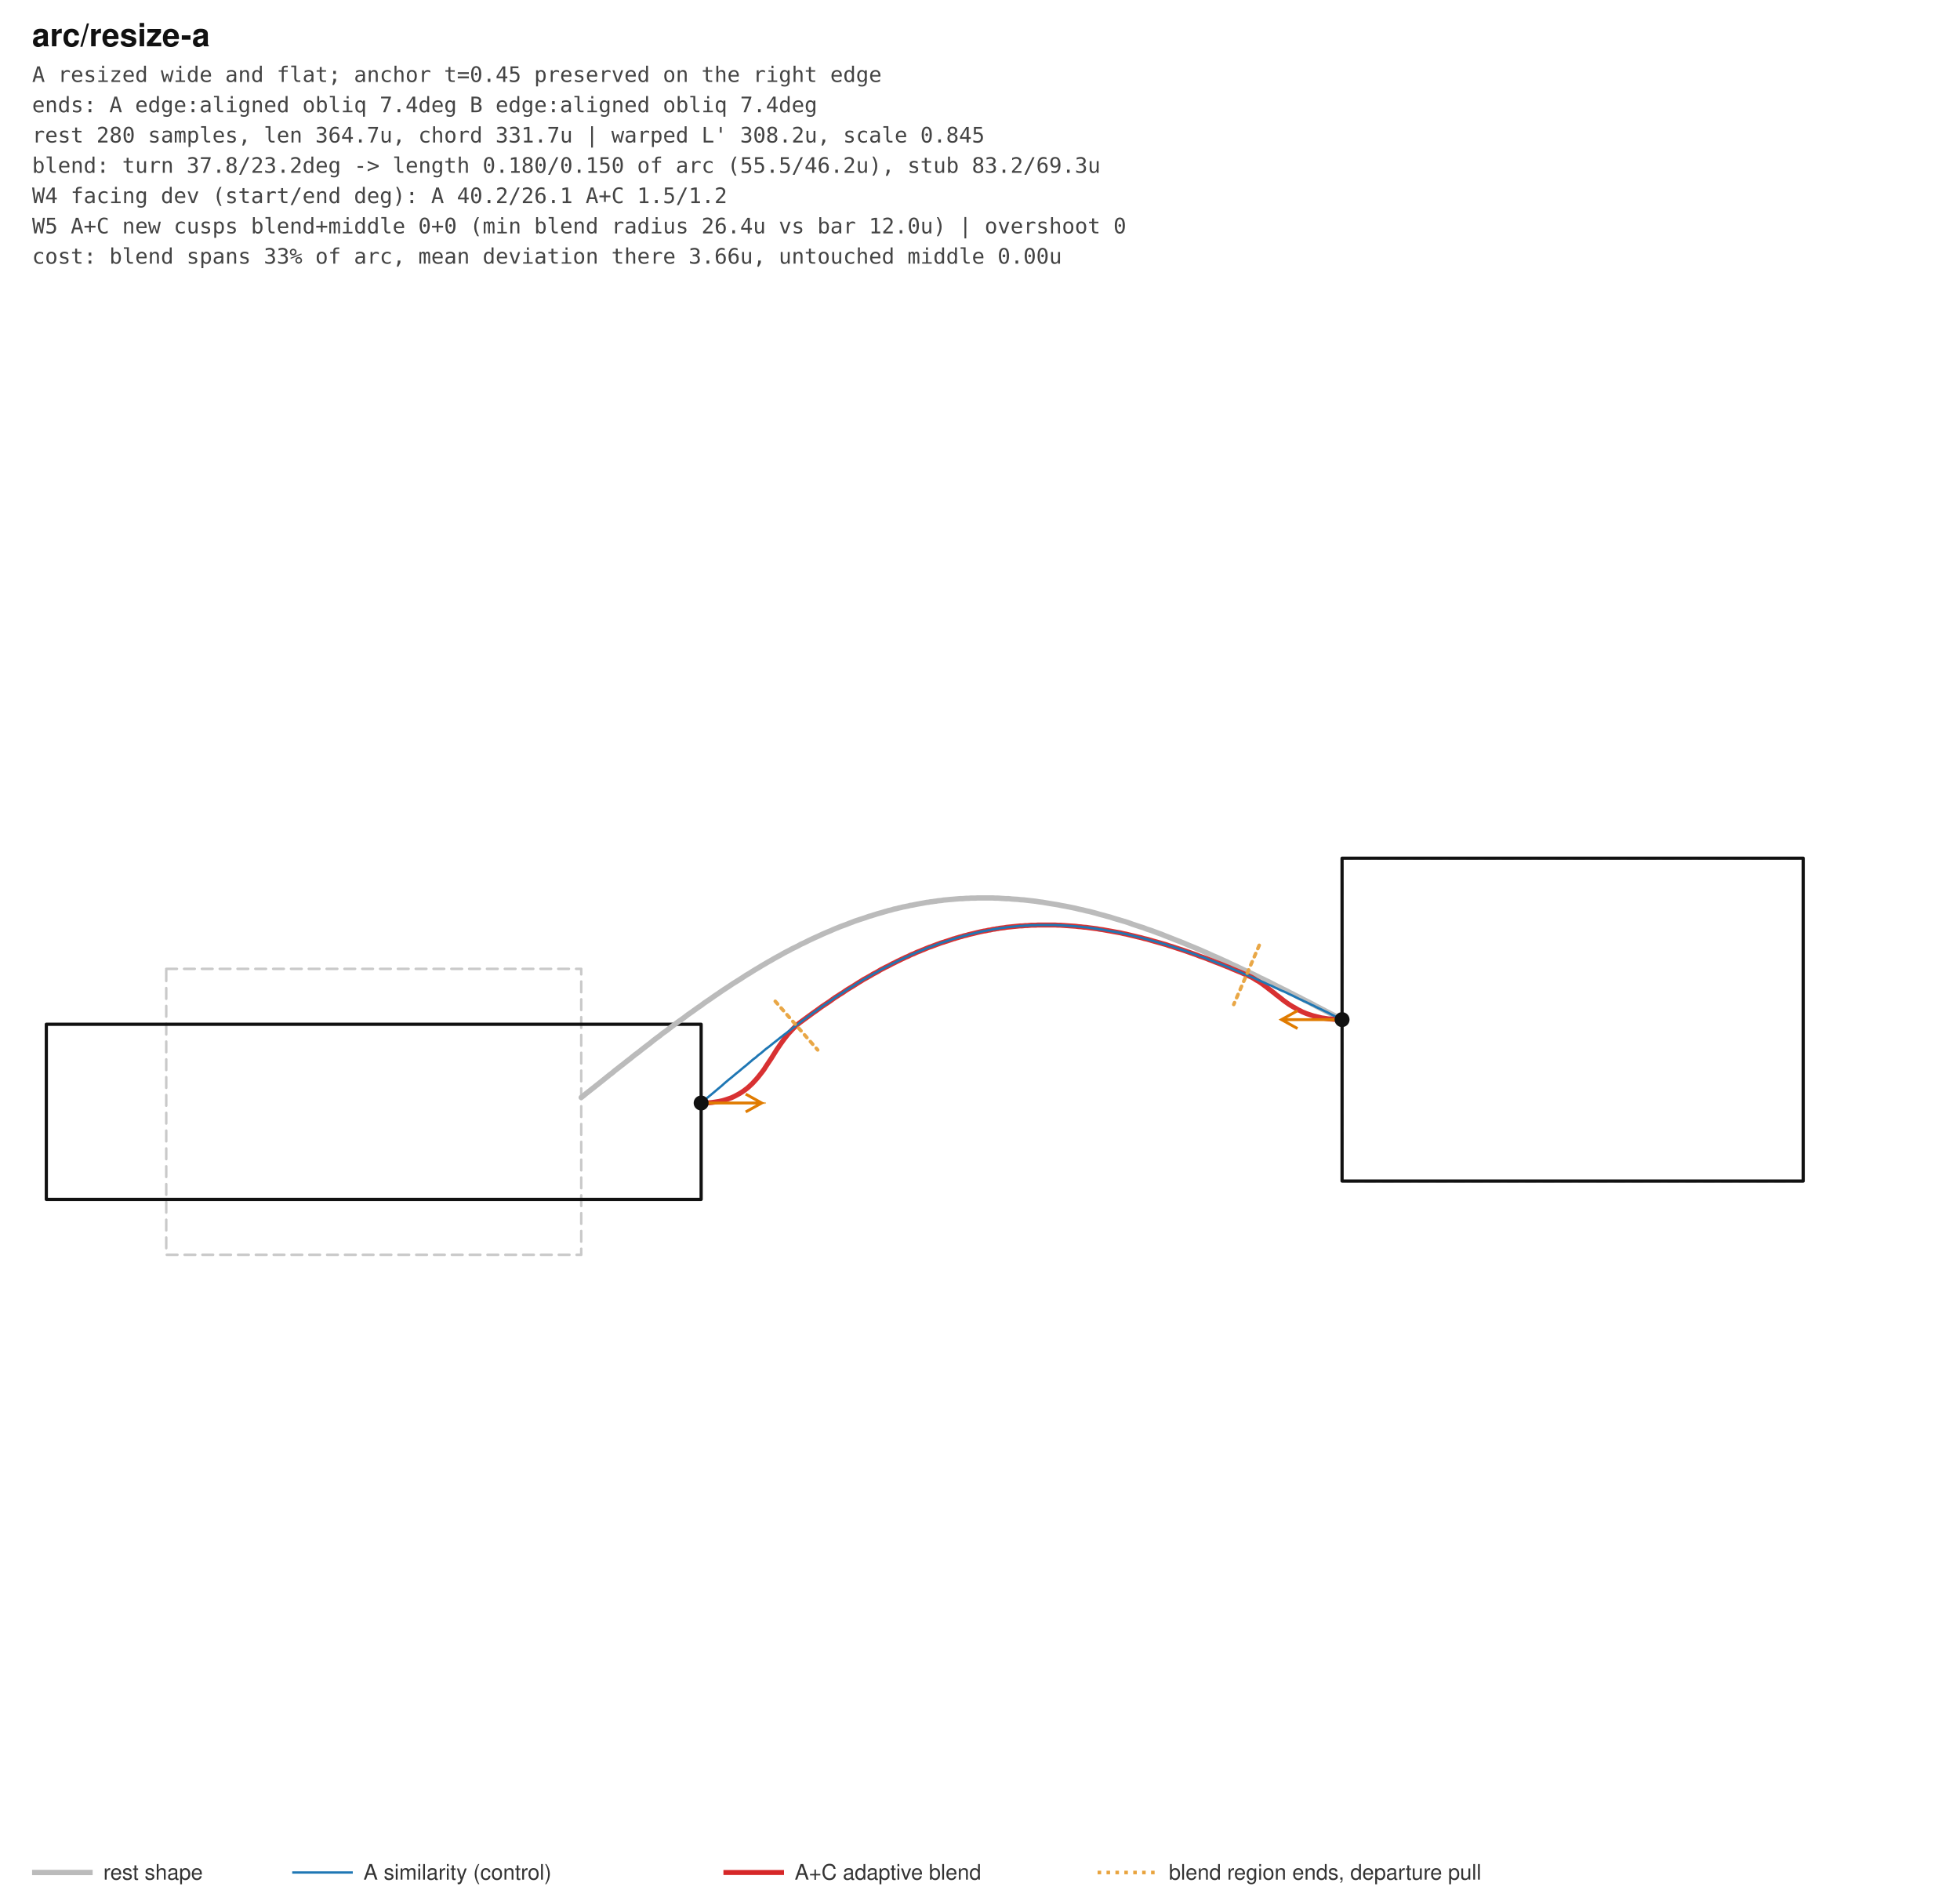
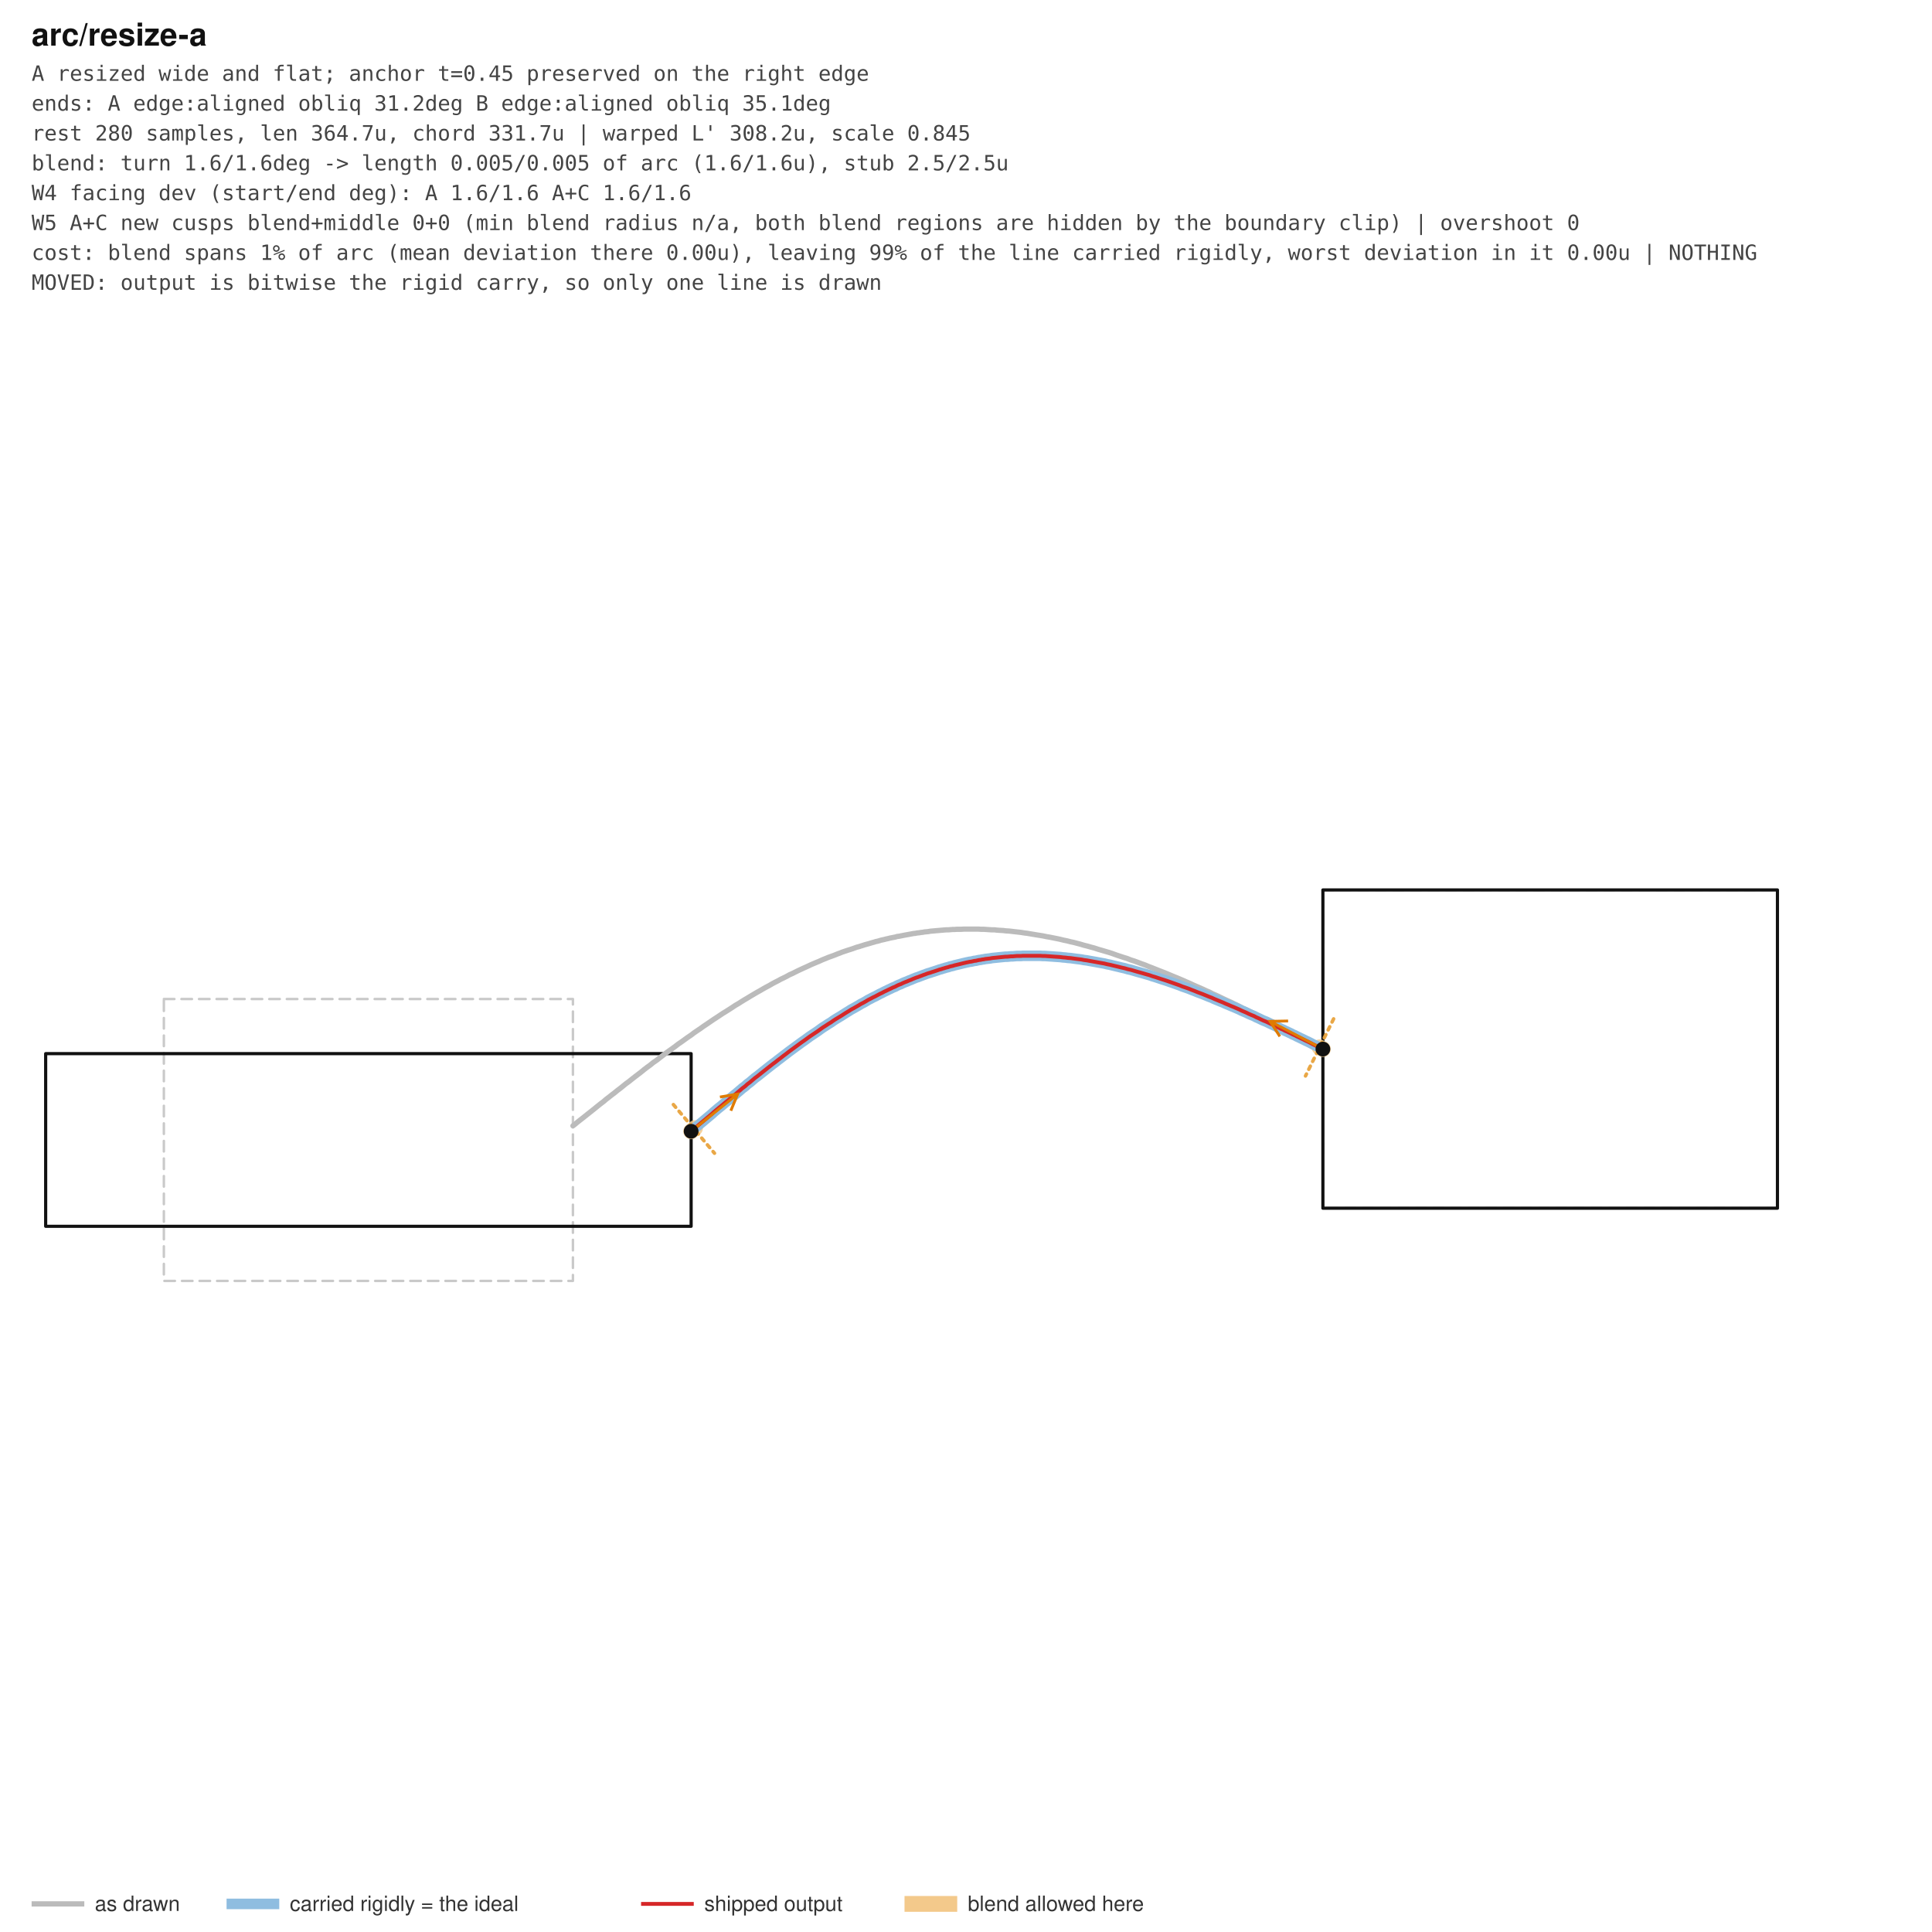
- <svg xmlns="http://www.w3.org/2000/svg" width="1100" height="1067" viewBox="0 0 1100 1067">
-   <rect x="0" y="0" width="1100" height="1067" fill="#ffffff" />
+ <svg xmlns="http://www.w3.org/2000/svg" width="1100" height="1100" viewBox="0 0 1100 1100">
+   <rect x="0" y="0" width="1100" height="1100" fill="#ffffff" />
  <text x="18" y="26" font-family="-apple-system,Helvetica,Arial" font-size="18" font-weight="600" fill="#111">arc/resize-a</text>
  <text x="18" y="46" font-family="ui-monospace,Menlo,monospace" font-size="12" fill="#444">A resized wide and flat; anchor t=0.45 preserved on the right edge</text>
-   <text x="18" y="63" font-family="ui-monospace,Menlo,monospace" font-size="12" fill="#444">ends: A edge:aligned obliq 7.4deg   B edge:aligned obliq 7.4deg</text>
+   <text x="18" y="63" font-family="ui-monospace,Menlo,monospace" font-size="12" fill="#444">ends: A edge:aligned obliq 31.2deg   B edge:aligned obliq 35.1deg</text>
  <text x="18" y="80" font-family="ui-monospace,Menlo,monospace" font-size="12" fill="#444">rest 280 samples, len 364.7u, chord 331.7u   |   warped L' 308.2u, scale 0.845</text>
-   <text x="18" y="97" font-family="ui-monospace,Menlo,monospace" font-size="12" fill="#444">blend: turn 37.8/23.2deg -&gt; length 0.180/0.150 of arc (55.5/46.2u), stub 83.2/69.3u</text>
-   <text x="18" y="114" font-family="ui-monospace,Menlo,monospace" font-size="12" fill="#444">W4 facing dev (start/end deg): A 40.2/26.1   A+C 1.5/1.2</text>
-   <text x="18" y="131" font-family="ui-monospace,Menlo,monospace" font-size="12" fill="#444">W5 A+C new cusps blend+middle 0+0 (min blend radius 26.4u vs bar 12.0u)   |   overshoot 0</text>
-   <text x="18" y="148" font-family="ui-monospace,Menlo,monospace" font-size="12" fill="#444">cost: blend spans 33% of arc, mean deviation there 3.66u, untouched middle 0.00u</text>
-   <polyline fill="none" stroke="#c9c9c9" stroke-width="1.40" stroke-linejoin="round" stroke-linecap="round" stroke-dasharray="6,4" points="93.3,543.8 326.2,543.8 326.2,704.3 93.3,704.3 93.3,543.8" />
-   <polyline fill="none" stroke="#c9c9c9" stroke-width="1.40" stroke-linejoin="round" stroke-linecap="round" stroke-dasharray="6,4" points="753.2,481.7 1012.0,481.7 1012.0,662.9 753.2,662.9 753.2,481.7" />
-   <polyline fill="none" stroke="#111111" stroke-width="1.80" stroke-linejoin="round" stroke-linecap="round" points="26.0,574.9 393.5,574.9 393.5,673.2 26.0,673.2 26.0,574.9" />
-   <polyline fill="none" stroke="#111111" stroke-width="1.80" stroke-linejoin="round" stroke-linecap="round" points="753.2,481.7 1012.0,481.7 1012.0,662.9 753.2,662.9 753.2,481.7" />
-   <polyline fill="none" stroke="#bbbbbb" stroke-width="3.00" stroke-linejoin="round" stroke-linecap="round" points="326.2,616.0 327.5,615.0 328.8,613.9 330.2,612.8 331.6,611.7 333.0,610.6 334.5,609.4 335.9,608.3 337.4,607.1 338.9,605.9 340.5,604.6 342.0,603.4 343.6,602.2 345.1,600.9 346.8,599.6 348.3,598.4 349.9,597.2 351.6,595.8 353.2,594.6 354.8,593.3 356.4,592.0 358.2,590.7 359.8,589.4 361.6,588.0 363.3,586.7 365.0,585.4 366.7,584.0 368.4,582.7 370.2,581.4 371.9,580.0 373.8,578.7 375.6,577.3 377.3,576.0 379.0,574.7 380.8,573.4 382.5,572.2 384.3,570.9 386.1,569.5 388.0,568.2 389.8,566.9 391.6,565.6 393.4,564.4 395.1,563.1 397.0,561.8 398.8,560.6 400.6,559.3 402.4,558.1 404.3,556.8 406.2,555.5 407.9,554.4 409.7,553.2 411.5,552.0 413.3,550.9 415.2,549.7 416.9,548.6 418.7,547.4 420.6,546.3 422.3,545.2 424.1,544.1 425.8,543.1 427.6,542.0 429.3,541.0 431.0,540.0 432.8,539.0 434.5,538.0 436.3,537.0 438.0,536.1 439.7,535.1 441.4,534.2 443.0,533.4 444.6,532.5 446.3,531.7 447.9,530.9 449.5,530.0 451.1,529.3 452.7,528.5 454.3,527.7 455.8,527.0 457.3,526.3 458.9,525.6 460.4,524.9 461.9,524.2 463.3,523.6 464.7,523.0 466.2,522.4 467.5,521.8 468.9,521.2 470.2,520.7 471.6,520.1 473.0,519.6 474.4,519.1 475.7,518.6 476.9,518.1 478.3,517.6 479.5,517.1 480.7,516.7 481.9,516.3 483.1,515.9 484.4,515.5 485.6,515.1 486.7,514.7 487.8,514.3 489.0,514.0 490.2,513.6 491.2,513.3 492.4,512.9 493.5,512.6 494.6,512.3 495.6,512.0 496.6,511.7 497.7,511.4 498.6,511.1 499.6,510.9 500.7,510.6 501.6,510.3 502.6,510.1 503.5,509.9 504.6,509.6 505.6,509.4 506.7,509.1 507.8,508.9 508.8,508.7 509.8,508.5 510.8,508.2 511.7,508.1 512.7,507.9 513.7,507.7 514.7,507.5 515.8,507.3 516.9,507.1 518.0,506.9 519.1,506.7 520.1,506.5 521.2,506.4 522.1,506.2 523.2,506.1 524.4,505.9 525.4,505.8 526.4,505.6 527.6,505.5 528.6,505.4 529.6,505.2 530.7,505.1 531.9,505.0 532.9,504.9 534.2,504.8 535.3,504.7 536.5,504.6 537.6,504.5 538.8,504.4 540.0,504.4 541.2,504.3 542.5,504.2 543.6,504.2 544.9,504.1 546.1,504.1 547.3,504.1 548.7,504.0 550.2,504.0 551.5,504.0 552.9,504.0 554.3,504.0 555.7,504.0 557.1,504.0 558.6,504.1 560.1,504.1 561.5,504.2 563.0,504.3 564.6,504.4 566.2,504.4 567.8,504.6 569.4,504.7 571.2,504.8 572.8,505.0 574.6,505.1 576.3,505.3 578.0,505.5 579.8,505.7 581.5,505.9 583.3,506.2 585.0,506.4 586.7,506.7 588.5,507.0 590.3,507.3 592.2,507.6 594.0,507.9 595.9,508.3 597.7,508.6 599.7,509.0 601.7,509.4 603.6,509.8 605.6,510.3 607.6,510.7 609.5,511.2 611.4,511.6 613.3,512.1 615.2,512.6 617.2,513.2 619.2,513.7 621.3,514.3 623.2,514.8 625.3,515.5 627.4,516.1 629.4,516.7 631.5,517.3 633.6,518.0 635.5,518.7 637.6,519.4 639.7,520.1 641.7,520.7 643.7,521.5 645.9,522.2 647.8,522.9 649.9,523.7 651.9,524.4 653.8,525.2 655.9,526.0 657.9,526.8 659.9,527.6 662.0,528.4 664.0,529.2 665.9,530.0 667.8,530.8 669.8,531.6 671.7,532.4 673.6,533.2 675.6,534.1 677.5,534.9 679.4,535.8 681.2,536.6 683.1,537.4 685.1,538.3 686.8,539.1 688.7,539.9 690.4,540.8 692.2,541.6 694.0,542.4 695.8,543.3 697.5,544.1 699.2,544.9 700.8,545.6 702.4,546.4 704.1,547.2 705.7,548.0 707.4,548.9 709.0,549.6 710.6,550.4 712.3,551.2 713.8,552.0 715.2,552.7 716.7,553.5 718.2,554.2 719.7,555.0 721.2,555.7 722.6,556.4 724.0,557.2 725.5,557.9 726.8,558.6 728.2,559.3 729.5,559.9 730.7,560.6 731.9,561.2 733.3,561.9 734.7,562.6 736.0,563.3 737.2,563.9 738.4,564.6 739.6,565.2 740.8,565.8 741.9,566.4 743.1,567.0 744.2,567.6 745.4,568.2 746.5,568.8 747.7,569.4 748.9,570.0 749.9,570.6 750.9,571.1 752.0,571.7 753.2,572.3" />
-   <polyline fill="none" stroke="#e8a33d" stroke-width="1.00" stroke-linejoin="round" stroke-linecap="round" stroke-dasharray="1,4" opacity="0.80" points="393.5,619.1 429.4,619.1" />
-   <polyline fill="none" stroke="#e8a33d" stroke-width="1.00" stroke-linejoin="round" stroke-linecap="round" stroke-dasharray="1,4" opacity="0.80" points="753.2,572.3 723.3,572.3" />
-   <polyline fill="none" stroke="#d62728" stroke-width="2.80" stroke-linejoin="round" stroke-linecap="round" opacity="0.95" points="393.5,619.1 395.6,619.1 397.6,619.0 399.7,618.8 401.6,618.5 403.5,618.2 405.4,617.8 407.1,617.3 408.9,616.7 410.6,616.1 412.3,615.3 413.8,614.5 415.4,613.6 416.8,612.7 418.3,611.6 419.6,610.6 420.8,609.5 422.2,608.2 423.3,607.0 424.5,605.7 425.6,604.4 426.7,603.0 427.8,601.6 428.9,600.1 429.9,598.5 430.9,597.0 431.9,595.5 432.9,594.0 433.9,592.4 434.9,590.8 435.9,589.2 437.0,587.6 438.0,586.1 439.0,584.7 440.1,583.2 441.2,581.8 442.3,580.4 443.6,579.0 444.9,577.6 446.2,576.3 447.6,575.0 449.0,573.9 450.5,572.8 452.0,571.7 453.5,570.6 455.0,569.5 456.5,568.4 458.1,567.3 459.6,566.2 461.1,565.1 462.6,564.1 464.1,563.1 465.6,562.1 467.1,561.0 468.5,560.0 470.1,559.0 471.6,558.0 473.1,557.1 474.5,556.1 475.9,555.2 477.4,554.3 478.9,553.4 480.3,552.5 481.7,551.6 483.2,550.7 484.6,549.8 486.1,549.0 487.5,548.2 488.9,547.4 490.2,546.6 491.6,545.9 493.0,545.1 494.3,544.3 495.7,543.6 497.0,542.9 498.3,542.3 499.6,541.6 500.9,540.9 502.2,540.3 503.5,539.6 504.8,539.0 506.0,538.4 507.1,537.9 508.3,537.3 509.6,536.8 510.7,536.2 511.8,535.7 512.9,535.3 514.1,534.7 515.3,534.2 516.4,533.8 517.5,533.3 518.6,532.9 519.7,532.4 520.7,532.0 521.7,531.6 522.7,531.3 523.7,530.9 524.8,530.5 525.8,530.1 526.7,529.8 527.7,529.4 528.6,529.1 529.7,528.8 530.5,528.5 531.5,528.2 532.4,527.9 533.3,527.6 534.2,527.3 535.0,527.0 535.9,526.8 536.7,526.5 537.5,526.3 538.4,526.0 539.2,525.8 540.0,525.6 540.8,525.3 541.7,525.1 542.6,524.9 543.5,524.6 544.4,524.4 545.2,524.2 546.1,524.0 546.9,523.8 547.7,523.6 548.5,523.4 549.4,523.2 550.2,523.0 551.2,522.8 552.1,522.6 553.0,522.5 553.9,522.3 554.7,522.1 555.7,522.0 556.5,521.8 557.4,521.6 558.4,521.5 559.2,521.3 560.1,521.2 561.0,521.0 561.9,520.9 562.8,520.8 563.7,520.7 564.7,520.5 565.5,520.4 566.6,520.3 567.6,520.2 568.5,520.1 569.5,520.0 570.5,519.9 571.5,519.8 572.5,519.7 573.6,519.7 574.6,519.6 575.6,519.5 576.7,519.5 577.7,519.4 578.9,519.3 580.1,519.3 581.2,519.3 582.4,519.2 583.6,519.2 584.8,519.2 585.9,519.2 587.3,519.2 588.5,519.2 589.7,519.2 591.0,519.2 592.3,519.2 593.7,519.3 595.0,519.3 596.4,519.4 597.9,519.5 599.3,519.6 600.7,519.7 602.2,519.8 603.7,519.9 605.2,520.1 606.6,520.2 608.1,520.4 609.6,520.5 611.0,520.7 612.5,520.9 614.1,521.1 615.7,521.3 617.2,521.6 618.8,521.8 620.4,522.1 622.1,522.4 623.8,522.7 625.4,523.0 627.1,523.3 628.8,523.6 630.4,524.0 632.0,524.3 633.6,524.7 635.3,525.1 637.0,525.5 638.6,525.9 640.4,526.3 642.1,526.8 643.9,527.2 645.6,527.7 647.3,528.2 649.1,528.7 650.9,529.2 652.6,529.7 654.4,530.2 656.1,530.8 657.8,531.3 659.6,531.9 661.4,532.5 663.0,533.0 664.8,533.6 666.5,534.2 668.2,534.8 669.9,535.4 671.6,536.0 673.3,536.7 675.1,537.3 676.8,537.9 678.5,538.6 680.1,539.2 681.8,539.9 683.4,540.5 685.0,541.1 686.7,541.8 688.4,542.5 690.0,543.1 691.5,543.8 693.2,544.5 694.9,545.2 696.4,545.8 697.9,546.5 699.4,547.1 700.9,547.8 702.4,548.5 703.8,549.3 705.0,550.1 706.3,550.8 707.5,551.6 708.6,552.4 709.8,553.3 710.9,554.1 712.0,555.0 713.1,555.8 714.2,556.7 715.3,557.5 716.3,558.4 717.3,559.1 718.3,559.9 719.3,560.7 720.3,561.5 721.4,562.3 722.4,563.0 723.4,563.7 724.5,564.4 725.5,565.0 726.6,565.6 727.6,566.2 728.6,566.8 729.7,567.3 730.8,567.9 732.0,568.4 733.2,568.9 734.4,569.3 735.6,569.7 736.8,570.1 738.0,570.4 739.2,570.7 740.5,571.0 741.7,571.3 743.1,571.5 744.4,571.7 745.8,571.9 747.3,572.0 748.7,572.1 750.1,572.2 751.6,572.3 753.2,572.3" />
-   <polyline fill="none" stroke="#1f77b4" stroke-width="1.30" stroke-linejoin="round" stroke-linecap="round" points="393.5,619.1 394.6,618.2 395.7,617.3 396.8,616.3 398.0,615.3 399.1,614.4 400.3,613.4 401.5,612.4 402.8,611.3 404.0,610.3 405.3,609.2 406.5,608.1 407.8,607.0 409.1,605.9 410.5,604.8 411.8,603.7 413.1,602.6 414.5,601.5 415.8,600.4 417.1,599.3 418.5,598.2 419.9,597.0 421.2,595.9 422.7,594.6 424.2,593.5 425.5,592.3 427.0,591.2 428.4,590.0 429.8,588.8 431.3,587.7 432.8,586.5 434.3,585.3 435.7,584.2 437.2,583.0 438.6,581.9 440.0,580.8 441.5,579.7 443.0,578.5 444.6,577.3 446.0,576.2 447.6,575.0 449.0,573.9 450.5,572.8 452.0,571.7 453.5,570.6 455.0,569.5 456.5,568.4 458.1,567.3 459.6,566.2 461.1,565.1 462.6,564.1 464.1,563.1 465.6,562.1 467.1,561.0 468.5,560.0 470.1,559.0 471.6,558.0 473.1,557.1 474.5,556.1 475.9,555.2 477.4,554.3 478.9,553.4 480.3,552.5 481.7,551.6 483.2,550.7 484.6,549.8 486.1,549.0 487.5,548.2 488.9,547.4 490.2,546.6 491.6,545.9 493.0,545.1 494.3,544.3 495.7,543.6 497.0,542.9 498.3,542.3 499.6,541.6 500.9,540.9 502.2,540.3 503.5,539.6 504.8,539.0 506.0,538.4 507.1,537.9 508.3,537.3 509.6,536.8 510.7,536.2 511.8,535.7 512.9,535.3 514.1,534.7 515.3,534.2 516.4,533.8 517.5,533.3 518.6,532.9 519.7,532.4 520.7,532.0 521.7,531.6 522.7,531.3 523.7,530.9 524.8,530.5 525.8,530.1 526.7,529.8 527.7,529.4 528.6,529.1 529.7,528.8 530.5,528.5 531.5,528.2 532.4,527.9 533.3,527.6 534.2,527.3 535.0,527.0 535.9,526.8 536.7,526.5 537.5,526.3 538.4,526.0 539.2,525.8 540.0,525.6 540.8,525.3 541.7,525.1 542.6,524.9 543.5,524.6 544.4,524.4 545.2,524.2 546.1,524.0 546.9,523.8 547.7,523.6 548.5,523.4 549.4,523.2 550.2,523.0 551.2,522.8 552.1,522.6 553.0,522.5 553.9,522.3 554.7,522.1 555.7,522.0 556.5,521.8 557.4,521.6 558.4,521.5 559.2,521.3 560.1,521.2 561.0,521.0 561.9,520.9 562.8,520.8 563.7,520.7 564.7,520.5 565.5,520.4 566.6,520.3 567.6,520.2 568.5,520.1 569.5,520.0 570.5,519.9 571.5,519.8 572.5,519.7 573.6,519.7 574.6,519.6 575.6,519.5 576.7,519.5 577.7,519.4 578.9,519.3 580.1,519.3 581.2,519.3 582.4,519.2 583.6,519.2 584.8,519.2 585.9,519.2 587.3,519.2 588.5,519.2 589.7,519.2 591.0,519.2 592.3,519.2 593.7,519.3 595.0,519.3 596.4,519.4 597.9,519.5 599.3,519.6 600.7,519.7 602.2,519.8 603.7,519.9 605.2,520.1 606.6,520.2 608.1,520.4 609.6,520.5 611.0,520.7 612.5,520.9 614.1,521.1 615.7,521.3 617.2,521.6 618.8,521.8 620.4,522.1 622.1,522.4 623.8,522.7 625.4,523.0 627.1,523.3 628.8,523.6 630.4,524.0 632.0,524.3 633.6,524.7 635.3,525.1 637.0,525.5 638.6,525.9 640.4,526.3 642.1,526.8 643.9,527.2 645.6,527.7 647.3,528.2 649.1,528.7 650.9,529.2 652.6,529.7 654.4,530.2 656.1,530.8 657.8,531.3 659.6,531.9 661.4,532.5 663.0,533.0 664.8,533.6 666.5,534.2 668.2,534.8 669.9,535.4 671.6,536.0 673.3,536.7 675.1,537.3 676.8,537.9 678.5,538.6 680.1,539.2 681.8,539.9 683.4,540.5 685.0,541.1 686.7,541.8 688.4,542.5 690.0,543.1 691.5,543.8 693.2,544.5 694.9,545.2 696.4,545.8 697.9,546.5 699.4,547.1 701.0,547.8 702.5,548.4 704.1,549.1 705.5,549.7 706.9,550.4 708.3,551.0 709.7,551.6 711.1,552.3 712.5,552.9 714.0,553.5 715.3,554.2 716.7,554.8 718.1,555.5 719.4,556.1 720.7,556.6 722.0,557.2 723.2,557.8 724.5,558.4 725.8,559.0 727.0,559.6 728.2,560.2 729.4,560.8 730.6,561.3 731.7,561.9 732.9,562.4 733.9,562.9 735.0,563.4 736.1,564.0 737.3,564.5 738.4,565.1 739.5,565.6 740.5,566.1 741.6,566.6 742.6,567.1 743.6,567.6 744.5,568.0 745.5,568.5 746.5,569.0 747.4,569.5 748.4,570.0 749.5,570.5 750.4,570.9 751.3,571.3 752.2,571.8 753.2,572.3" />
-   <polyline fill="none" stroke="#e8a33d" stroke-width="2.00" stroke-linejoin="round" stroke-linecap="round" stroke-dasharray="2,3" opacity="0.95" points="435.1,562.0 458.9,589.3" />
-   <polyline fill="none" stroke="#e8a33d" stroke-width="2.00" stroke-linejoin="round" stroke-linecap="round" stroke-dasharray="2,3" opacity="0.95" points="706.7,530.6 692.4,563.8" />
-   <path d="M 393.5 619.1 L 427.5 619.1 M 418.5 624.1 L 427.5 619.1 L 418.5 614.1" fill="none" stroke="#e07b00" stroke-width="1.6" />
-   <path d="M 753.2 572.3 L 719.2 572.3 M 728.2 567.3 L 719.2 572.3 L 728.2 577.3" fill="none" stroke="#e07b00" stroke-width="1.6" />
-   <circle cx="393.5" cy="619.1" r="4.20" fill="#111111" />
-   <circle cx="753.2" cy="572.3" r="4.20" fill="#111111" />
-   <line x1="18" y1="1051" x2="52" y2="1051" stroke="#bbbbbb" stroke-width="3.00" />
-   <text x="58" y="1055" font-family="-apple-system,Helvetica,Arial" font-size="12" fill="#333">rest shape</text>
-   <line x1="164" y1="1051" x2="198" y2="1051" stroke="#1f77b4" stroke-width="1.30" />
-   <text x="204" y="1055" font-family="-apple-system,Helvetica,Arial" font-size="12" fill="#333">A similarity (control)</text>
-   <line x1="406" y1="1051" x2="440" y2="1051" stroke="#d62728" stroke-width="2.80" />
-   <text x="446" y="1055" font-family="-apple-system,Helvetica,Arial" font-size="12" fill="#333">A+C adaptive blend</text>
-   <line x1="616" y1="1051" x2="650" y2="1051" stroke="#e8a33d" stroke-width="2.00" stroke-dasharray="2,3" />
-   <text x="656" y="1055" font-family="-apple-system,Helvetica,Arial" font-size="12" fill="#333">blend region ends, departure pull</text>
+   <text x="18" y="97" font-family="ui-monospace,Menlo,monospace" font-size="12" fill="#444">blend: turn 1.6/1.6deg -&gt; length 0.005/0.005 of arc (1.6/1.6u), stub 2.5/2.5u</text>
+   <text x="18" y="114" font-family="ui-monospace,Menlo,monospace" font-size="12" fill="#444">W4 facing dev (start/end deg): A 1.6/1.6   A+C 1.6/1.6</text>
+   <text x="18" y="131" font-family="ui-monospace,Menlo,monospace" font-size="12" fill="#444">W5 A+C new cusps blend+middle 0+0 (min blend radius n/a, both blend regions are hidden by the boundary clip)   |   overshoot 0</text>
+   <text x="18" y="148" font-family="ui-monospace,Menlo,monospace" font-size="12" fill="#444">cost: blend spans 1% of arc (mean deviation there 0.00u), leaving 99% of the line carried rigidly, worst deviation in it 0.00u   |   NOTHING</text>
+   <text x="18" y="165" font-family="ui-monospace,Menlo,monospace" font-size="12" fill="#444">    MOVED: output is bitwise the rigid carry, so only one line is drawn</text>
+   <polyline fill="none" stroke="#c9c9c9" stroke-width="1.40" stroke-linejoin="round" stroke-linecap="round" stroke-dasharray="6,4" points="93.3,568.8 326.2,568.8 326.2,729.3 93.3,729.3 93.3,568.8" />
+   <polyline fill="none" stroke="#c9c9c9" stroke-width="1.40" stroke-linejoin="round" stroke-linecap="round" stroke-dasharray="6,4" points="753.2,506.7 1012.0,506.7 1012.0,687.9 753.2,687.9 753.2,506.7" />
+   <polyline fill="none" stroke="#111111" stroke-width="1.80" stroke-linejoin="round" stroke-linecap="round" points="26.0,599.9 393.5,599.9 393.5,698.2 26.0,698.2 26.0,599.9" />
+   <polyline fill="none" stroke="#111111" stroke-width="1.80" stroke-linejoin="round" stroke-linecap="round" points="753.2,506.7 1012.0,506.7 1012.0,687.9 753.2,687.9 753.2,506.7" />
+   <polyline fill="none" stroke="#bbbbbb" stroke-width="3.00" stroke-linejoin="round" stroke-linecap="round" points="326.2,641.0 327.5,640.0 328.8,638.9 330.2,637.8 331.6,636.7 333.0,635.6 334.5,634.4 335.9,633.3 337.4,632.1 338.9,630.9 340.5,629.6 342.0,628.4 343.6,627.2 345.1,625.9 346.8,624.6 348.3,623.4 349.9,622.2 351.6,620.8 353.2,619.6 354.8,618.3 356.4,617.0 358.2,615.7 359.8,614.4 361.6,613.0 363.3,611.7 365.0,610.4 366.7,609.0 368.4,607.7 370.2,606.4 371.9,605.0 373.8,603.7 375.6,602.3 377.3,601.0 379.0,599.7 380.8,598.4 382.5,597.2 384.3,595.9 386.1,594.5 388.0,593.2 389.8,591.9 391.6,590.6 393.4,589.4 395.1,588.1 397.0,586.8 398.8,585.6 400.6,584.3 402.4,583.1 404.3,581.8 406.2,580.5 407.9,579.4 409.7,578.2 411.5,577.0 413.3,575.9 415.2,574.7 416.9,573.6 418.7,572.4 420.6,571.3 422.3,570.2 424.1,569.1 425.8,568.1 427.6,567.0 429.3,566.0 431.0,565.0 432.8,564.0 434.5,563.0 436.3,562.0 438.0,561.1 439.7,560.1 441.4,559.2 443.0,558.4 444.6,557.5 446.3,556.7 447.9,555.9 449.5,555.0 451.1,554.3 452.7,553.5 454.3,552.7 455.8,552.0 457.3,551.3 458.9,550.6 460.4,549.9 461.9,549.2 463.3,548.6 464.7,548.0 466.2,547.4 467.5,546.8 468.9,546.2 470.2,545.7 471.6,545.1 473.0,544.6 474.4,544.1 475.7,543.6 476.9,543.1 478.3,542.6 479.5,542.1 480.7,541.7 481.9,541.3 483.1,540.9 484.4,540.5 485.6,540.1 486.7,539.7 487.8,539.3 489.0,539.0 490.2,538.6 491.2,538.3 492.4,537.9 493.5,537.6 494.6,537.3 495.6,537.0 496.6,536.7 497.7,536.4 498.6,536.1 499.6,535.9 500.7,535.6 501.6,535.3 502.6,535.1 503.5,534.9 504.6,534.6 505.6,534.4 506.7,534.1 507.8,533.9 508.8,533.7 509.8,533.5 510.8,533.2 511.7,533.1 512.7,532.9 513.7,532.7 514.7,532.5 515.8,532.3 516.9,532.1 518.0,531.9 519.1,531.7 520.1,531.5 521.2,531.4 522.1,531.2 523.2,531.1 524.4,530.9 525.4,530.8 526.4,530.6 527.6,530.5 528.6,530.4 529.6,530.2 530.7,530.1 531.9,530.0 532.9,529.9 534.2,529.8 535.3,529.7 536.5,529.6 537.6,529.5 538.8,529.4 540.0,529.4 541.2,529.3 542.5,529.2 543.6,529.2 544.9,529.1 546.1,529.1 547.3,529.1 548.7,529.0 550.2,529.0 551.5,529.0 552.9,529.0 554.3,529.0 555.7,529.0 557.1,529.0 558.6,529.1 560.1,529.1 561.5,529.2 563.0,529.3 564.6,529.4 566.2,529.4 567.8,529.6 569.4,529.7 571.2,529.8 572.8,530.0 574.6,530.1 576.3,530.3 578.0,530.5 579.8,530.7 581.5,530.9 583.3,531.2 585.0,531.4 586.7,531.7 588.5,532.0 590.3,532.3 592.2,532.6 594.0,532.9 595.9,533.3 597.7,533.6 599.7,534.0 601.7,534.4 603.6,534.8 605.6,535.3 607.6,535.7 609.5,536.2 611.4,536.6 613.3,537.1 615.2,537.6 617.2,538.2 619.2,538.7 621.3,539.3 623.2,539.8 625.3,540.5 627.4,541.1 629.4,541.7 631.5,542.3 633.6,543.0 635.5,543.7 637.6,544.4 639.7,545.1 641.7,545.7 643.7,546.5 645.9,547.2 647.8,547.9 649.9,548.7 651.9,549.4 653.8,550.2 655.9,551.0 657.9,551.8 659.9,552.6 662.0,553.4 664.0,554.2 665.9,555.0 667.8,555.8 669.8,556.6 671.7,557.4 673.6,558.2 675.6,559.1 677.5,559.9 679.4,560.8 681.2,561.6 683.1,562.4 685.1,563.3 686.8,564.1 688.7,564.9 690.4,565.8 692.2,566.6 694.0,567.4 695.8,568.3 697.5,569.1 699.2,569.9 700.8,570.6 702.4,571.4 704.1,572.2 705.7,573.0 707.4,573.9 709.0,574.6 710.6,575.4 712.3,576.2 713.8,577.0 715.2,577.7 716.7,578.5 718.2,579.2 719.7,580.0 721.2,580.7 722.6,581.4 724.0,582.2 725.5,582.9 726.8,583.6 728.2,584.3 729.5,584.9 730.7,585.6 731.9,586.2 733.3,586.9 734.7,587.6 736.0,588.3 737.2,588.9 738.4,589.6 739.6,590.2 740.8,590.8 741.9,591.4 743.1,592.0 744.2,592.6 745.4,593.2 746.5,593.8 747.7,594.4 748.9,595.0 749.9,595.6 750.9,596.1 752.0,596.7 753.2,597.3" />
+   <polyline fill="none" stroke="#e8a33d" stroke-width="1.00" stroke-linejoin="round" stroke-linecap="round" stroke-dasharray="1,4" opacity="0.80" points="393.5,644.1 394.3,643.5" />
+   <polyline fill="none" stroke="#e8a33d" stroke-width="1.00" stroke-linejoin="round" stroke-linecap="round" stroke-dasharray="1,4" opacity="0.80" points="753.2,597.3 752.3,596.8" />
+   <polyline fill="none" stroke="#f3c98b" stroke-width="9.00" stroke-linejoin="round" stroke-linecap="round" opacity="0.85" points="393.5,644.1 394.6,643.2 395.7,642.3" />
+   <polyline fill="none" stroke="#f3c98b" stroke-width="9.00" stroke-linejoin="round" stroke-linecap="round" opacity="0.85" points="753.2,597.3 752.2,596.8 751.3,596.3" />
+   <polyline fill="none" stroke="#8fbde0" stroke-width="6.00" stroke-linejoin="round" stroke-linecap="round" points="393.5,644.1 394.6,643.2 395.7,642.3 396.8,641.3 398.0,640.3 399.1,639.4 400.3,638.4 401.5,637.4 402.8,636.3 404.0,635.3 405.3,634.2 406.5,633.1 407.8,632.0 409.1,630.9 410.5,629.8 411.8,628.7 413.1,627.6 414.5,626.5 415.8,625.4 417.1,624.3 418.5,623.2 419.9,622.0 421.2,620.9 422.7,619.6 424.2,618.5 425.5,617.3 427.0,616.2 428.4,615.0 429.8,613.8 431.3,612.7 432.8,611.5 434.3,610.3 435.7,609.2 437.2,608.0 438.6,606.9 440.0,605.8 441.5,604.7 443.0,603.5 444.6,602.3 446.0,601.2 447.6,600.0 449.0,598.9 450.5,597.8 452.0,596.7 453.5,595.6 455.0,594.5 456.5,593.4 458.1,592.3 459.6,591.2 461.1,590.1 462.6,589.1 464.1,588.1 465.6,587.1 467.1,586.0 468.5,585.0 470.1,584.0 471.6,583.0 473.1,582.1 474.5,581.1 475.9,580.2 477.4,579.3 478.9,578.4 480.3,577.5 481.7,576.6 483.2,575.7 484.6,574.8 486.1,574.0 487.5,573.2 488.9,572.4 490.2,571.6 491.6,570.9 493.0,570.1 494.3,569.3 495.7,568.6 497.0,567.9 498.3,567.3 499.6,566.6 500.9,565.9 502.2,565.3 503.5,564.6 504.8,564.0 506.0,563.4 507.1,562.9 508.3,562.3 509.6,561.8 510.7,561.2 511.8,560.7 512.9,560.3 514.1,559.7 515.3,559.2 516.4,558.8 517.5,558.3 518.6,557.9 519.7,557.4 520.7,557.0 521.7,556.6 522.7,556.3 523.7,555.9 524.8,555.5 525.8,555.1 526.7,554.8 527.7,554.4 528.6,554.1 529.7,553.8 530.5,553.5 531.5,553.2 532.4,552.9 533.3,552.6 534.2,552.3 535.0,552.0 535.9,551.8 536.7,551.5 537.5,551.3 538.4,551.0 539.2,550.8 540.0,550.6 540.8,550.3 541.7,550.1 542.6,549.9 543.5,549.6 544.4,549.4 545.2,549.2 546.1,549.0 546.9,548.8 547.7,548.6 548.5,548.4 549.4,548.2 550.2,548.0 551.2,547.8 552.1,547.6 553.0,547.5 553.9,547.3 554.7,547.1 555.7,547.0 556.5,546.8 557.4,546.6 558.4,546.5 559.2,546.3 560.1,546.2 561.0,546.0 561.9,545.9 562.8,545.8 563.7,545.7 564.7,545.5 565.5,545.4 566.6,545.3 567.6,545.2 568.5,545.1 569.5,545.0 570.5,544.9 571.5,544.8 572.5,544.7 573.6,544.7 574.6,544.6 575.6,544.5 576.7,544.5 577.7,544.4 578.9,544.3 580.1,544.3 581.2,544.3 582.4,544.2 583.6,544.2 584.8,544.2 585.9,544.2 587.3,544.2 588.5,544.2 589.7,544.2 591.0,544.2 592.3,544.2 593.7,544.3 595.0,544.3 596.4,544.4 597.9,544.5 599.3,544.6 600.7,544.7 602.2,544.8 603.7,544.9 605.2,545.1 606.6,545.2 608.1,545.4 609.6,545.5 611.0,545.7 612.5,545.9 614.1,546.1 615.7,546.3 617.2,546.6 618.8,546.8 620.4,547.1 622.1,547.4 623.8,547.7 625.4,548.0 627.1,548.3 628.8,548.6 630.4,549.0 632.0,549.3 633.6,549.7 635.3,550.1 637.0,550.5 638.6,550.9 640.4,551.3 642.1,551.8 643.9,552.2 645.6,552.7 647.3,553.2 649.1,553.7 650.9,554.2 652.6,554.7 654.4,555.2 656.1,555.8 657.8,556.3 659.6,556.9 661.4,557.5 663.0,558.0 664.8,558.6 666.5,559.2 668.2,559.8 669.9,560.4 671.6,561.0 673.3,561.7 675.1,562.3 676.8,562.9 678.5,563.6 680.1,564.2 681.8,564.9 683.4,565.5 685.0,566.1 686.7,566.8 688.4,567.5 690.0,568.1 691.5,568.8 693.2,569.5 694.9,570.2 696.4,570.8 697.9,571.5 699.4,572.1 701.0,572.8 702.5,573.4 704.1,574.1 705.5,574.7 706.9,575.4 708.3,576.0 709.7,576.6 711.1,577.3 712.5,577.9 714.0,578.5 715.3,579.2 716.7,579.8 718.1,580.5 719.4,581.1 720.7,581.6 722.0,582.2 723.2,582.8 724.5,583.4 725.8,584.0 727.0,584.6 728.2,585.2 729.4,585.8 730.6,586.3 731.7,586.9 732.9,587.4 733.9,587.9 735.0,588.4 736.1,589.0 737.3,589.5 738.4,590.1 739.5,590.6 740.5,591.1 741.6,591.6 742.6,592.1 743.6,592.6 744.5,593.0 745.5,593.5 746.5,594.0 747.4,594.5 748.4,595.0 749.5,595.5 750.4,595.9 751.3,596.3 752.2,596.8 753.2,597.3" />
+   <polyline fill="none" stroke="#d62728" stroke-width="2.20" stroke-linejoin="round" stroke-linecap="round" points="393.5,644.1 394.6,643.2 395.7,642.3 396.8,641.3 398.0,640.3 399.1,639.4 400.3,638.4 401.5,637.4 402.8,636.3 404.0,635.3 405.3,634.2 406.5,633.1 407.8,632.0 409.1,630.9 410.5,629.8 411.8,628.7 413.1,627.6 414.5,626.5 415.8,625.4 417.1,624.3 418.5,623.2 419.9,622.0 421.2,620.9 422.7,619.6 424.2,618.5 425.5,617.3 427.0,616.2 428.4,615.0 429.8,613.8 431.3,612.7 432.8,611.5 434.3,610.3 435.7,609.2 437.2,608.0 438.6,606.9 440.0,605.8 441.5,604.7 443.0,603.5 444.6,602.3 446.0,601.2 447.6,600.0 449.0,598.9 450.5,597.8 452.0,596.7 453.5,595.6 455.0,594.5 456.5,593.4 458.1,592.3 459.6,591.2 461.1,590.1 462.6,589.1 464.1,588.1 465.6,587.1 467.1,586.0 468.5,585.0 470.1,584.0 471.6,583.0 473.1,582.1 474.5,581.1 475.9,580.2 477.4,579.3 478.9,578.4 480.3,577.5 481.7,576.6 483.2,575.7 484.6,574.8 486.1,574.0 487.5,573.2 488.9,572.4 490.2,571.6 491.6,570.9 493.0,570.1 494.3,569.3 495.7,568.6 497.0,567.9 498.3,567.3 499.6,566.6 500.9,565.9 502.2,565.3 503.5,564.6 504.8,564.0 506.0,563.4 507.1,562.9 508.3,562.3 509.6,561.8 510.7,561.2 511.8,560.7 512.9,560.3 514.1,559.7 515.3,559.2 516.4,558.8 517.5,558.3 518.6,557.9 519.7,557.4 520.7,557.0 521.7,556.6 522.7,556.3 523.7,555.9 524.8,555.5 525.8,555.1 526.7,554.8 527.7,554.4 528.6,554.1 529.7,553.8 530.5,553.5 531.5,553.2 532.4,552.9 533.3,552.6 534.2,552.3 535.0,552.0 535.9,551.8 536.7,551.5 537.5,551.3 538.4,551.0 539.2,550.8 540.0,550.6 540.8,550.3 541.7,550.1 542.6,549.9 543.5,549.6 544.4,549.4 545.2,549.2 546.1,549.0 546.9,548.8 547.7,548.6 548.5,548.4 549.4,548.2 550.2,548.0 551.2,547.8 552.1,547.6 553.0,547.5 553.9,547.3 554.7,547.1 555.7,547.0 556.5,546.8 557.4,546.6 558.4,546.5 559.2,546.3 560.1,546.2 561.0,546.0 561.9,545.9 562.8,545.8 563.7,545.7 564.7,545.5 565.5,545.4 566.6,545.3 567.6,545.2 568.5,545.1 569.5,545.0 570.5,544.9 571.5,544.8 572.5,544.7 573.6,544.7 574.6,544.6 575.6,544.5 576.7,544.5 577.7,544.4 578.9,544.3 580.1,544.3 581.2,544.3 582.4,544.2 583.6,544.2 584.8,544.2 585.9,544.2 587.3,544.2 588.5,544.2 589.7,544.2 591.0,544.2 592.3,544.2 593.7,544.3 595.0,544.3 596.4,544.4 597.9,544.5 599.3,544.6 600.7,544.7 602.2,544.8 603.7,544.9 605.2,545.1 606.6,545.2 608.1,545.4 609.6,545.5 611.0,545.7 612.5,545.9 614.1,546.1 615.7,546.3 617.2,546.6 618.8,546.8 620.4,547.1 622.1,547.4 623.8,547.7 625.4,548.0 627.1,548.3 628.8,548.6 630.4,549.0 632.0,549.3 633.6,549.7 635.3,550.1 637.0,550.5 638.6,550.9 640.4,551.3 642.1,551.8 643.9,552.2 645.6,552.7 647.3,553.2 649.1,553.7 650.9,554.2 652.6,554.7 654.4,555.2 656.1,555.8 657.8,556.3 659.6,556.9 661.4,557.5 663.0,558.0 664.8,558.6 666.5,559.2 668.2,559.8 669.9,560.4 671.6,561.0 673.3,561.7 675.1,562.3 676.8,562.9 678.5,563.6 680.1,564.2 681.8,564.9 683.4,565.5 685.0,566.1 686.7,566.8 688.4,567.5 690.0,568.1 691.5,568.8 693.2,569.5 694.9,570.2 696.4,570.8 697.9,571.5 699.4,572.1 701.0,572.8 702.5,573.4 704.1,574.1 705.5,574.7 706.9,575.4 708.3,576.0 709.7,576.6 711.1,577.3 712.5,577.9 714.0,578.5 715.3,579.2 716.7,579.8 718.1,580.5 719.4,581.1 720.7,581.6 722.0,582.2 723.2,582.8 724.5,583.4 725.8,584.0 727.0,584.6 728.2,585.2 729.4,585.8 730.6,586.3 731.7,586.9 732.9,587.4 733.9,587.9 735.0,588.4 736.1,589.0 737.3,589.5 738.4,590.1 739.5,590.6 740.5,591.1 741.6,591.6 742.6,592.1 743.6,592.6 744.5,593.0 745.5,593.5 746.5,594.0 747.4,594.5 748.4,595.0 749.5,595.5 750.4,595.9 751.3,596.3 752.2,596.8 753.2,597.3" />
+   <polyline fill="none" stroke="#e8a33d" stroke-width="2.00" stroke-linejoin="round" stroke-linecap="round" stroke-dasharray="2,3" opacity="0.95" points="383.4,628.9 406.8,656.6" />
+   <polyline fill="none" stroke="#e8a33d" stroke-width="2.00" stroke-linejoin="round" stroke-linecap="round" stroke-dasharray="2,3" opacity="0.95" points="759.3,580.1 743.3,612.6" />
+   <path d="M 393.5 644.1 L 420.0 622.9 M 416.1 632.4 L 420.0 622.9 L 409.9 624.6" fill="none" stroke="#e07b00" stroke-width="1.6" />
+   <path d="M 753.2 597.3 L 723.1 581.5 M 733.4 581.3 L 723.1 581.5 L 728.7 590.1" fill="none" stroke="#e07b00" stroke-width="1.6" />
+   <circle cx="393.5" cy="644.1" r="4.20" fill="#111111" />
+   <circle cx="753.2" cy="597.3" r="4.20" fill="#111111" />
+   <line x1="18" y1="1084" x2="48" y2="1084" stroke="#bbbbbb" stroke-width="3.00" />
+   <text x="54" y="1088" font-family="-apple-system,Helvetica,Arial" font-size="12" fill="#333">as drawn</text>
+   <line x1="129" y1="1084" x2="159" y2="1084" stroke="#8fbde0" stroke-width="6.00" />
+   <text x="165" y="1088" font-family="-apple-system,Helvetica,Arial" font-size="12" fill="#333">carried rigidly = the ideal</text>
+   <line x1="365" y1="1084" x2="395" y2="1084" stroke="#d62728" stroke-width="2.20" />
+   <text x="401" y="1088" font-family="-apple-system,Helvetica,Arial" font-size="12" fill="#333">shipped output</text>
+   <line x1="515" y1="1084" x2="545" y2="1084" stroke="#f3c98b" stroke-width="9.00" />
+   <text x="551" y="1088" font-family="-apple-system,Helvetica,Arial" font-size="12" fill="#333">blend allowed here</text>
</svg>
